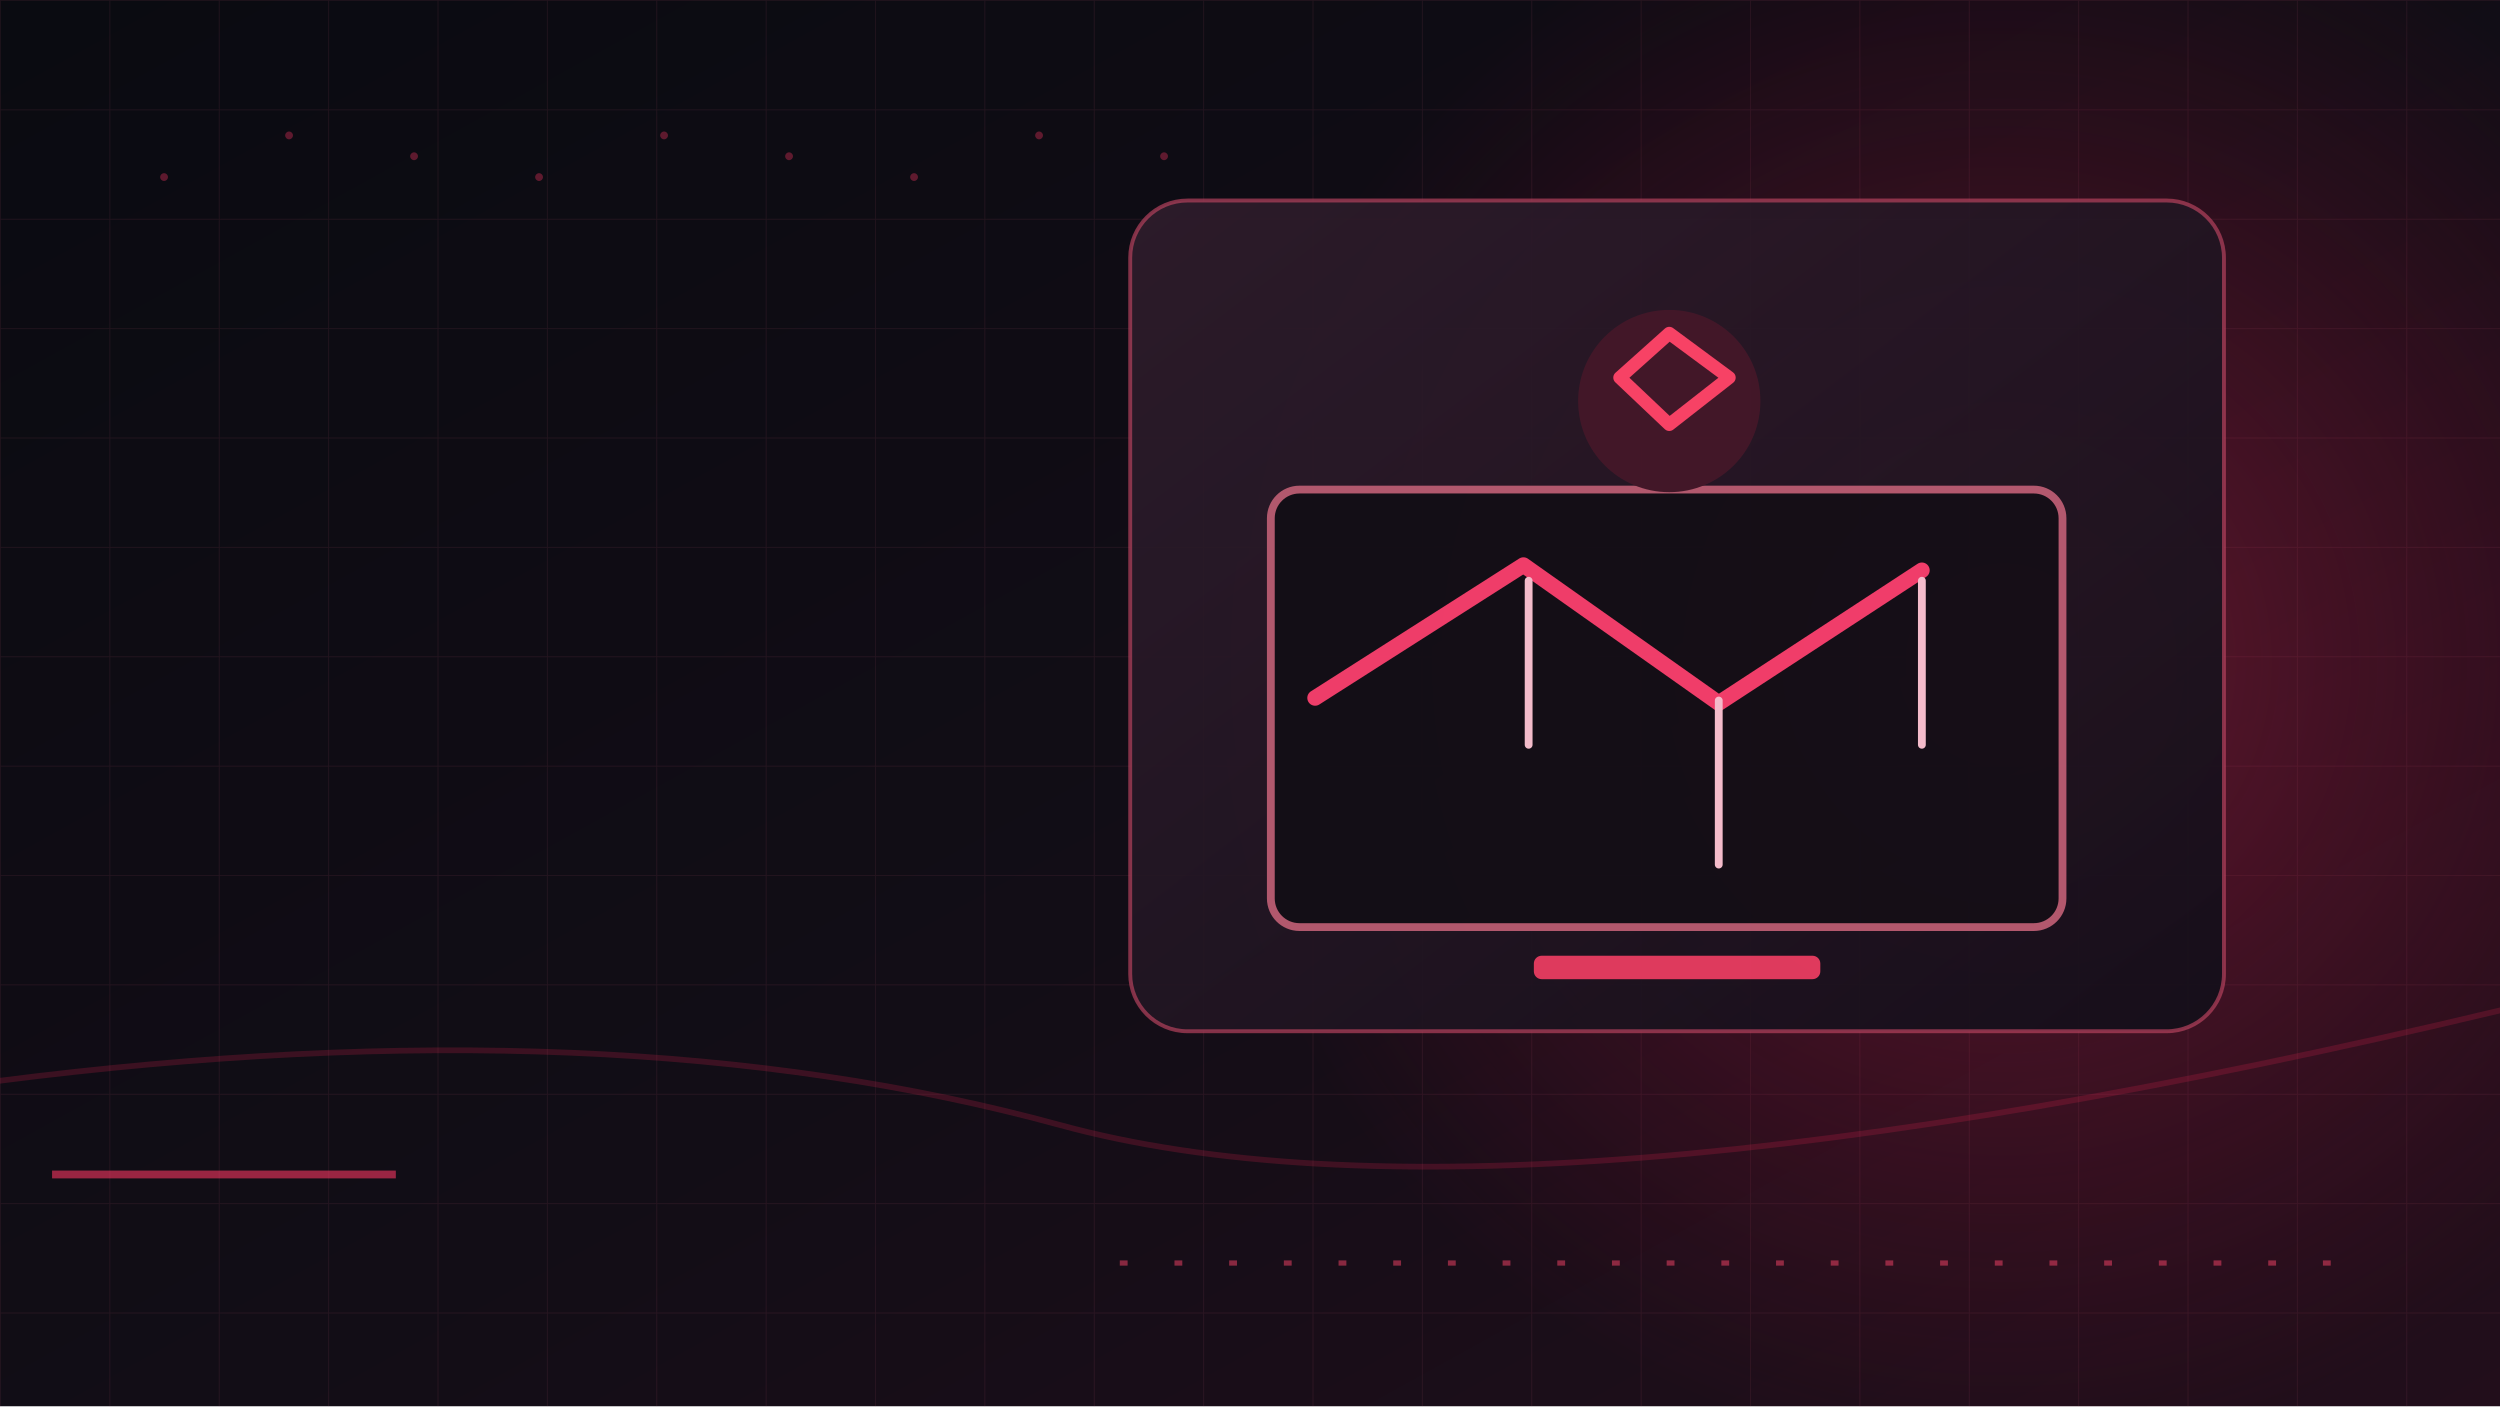
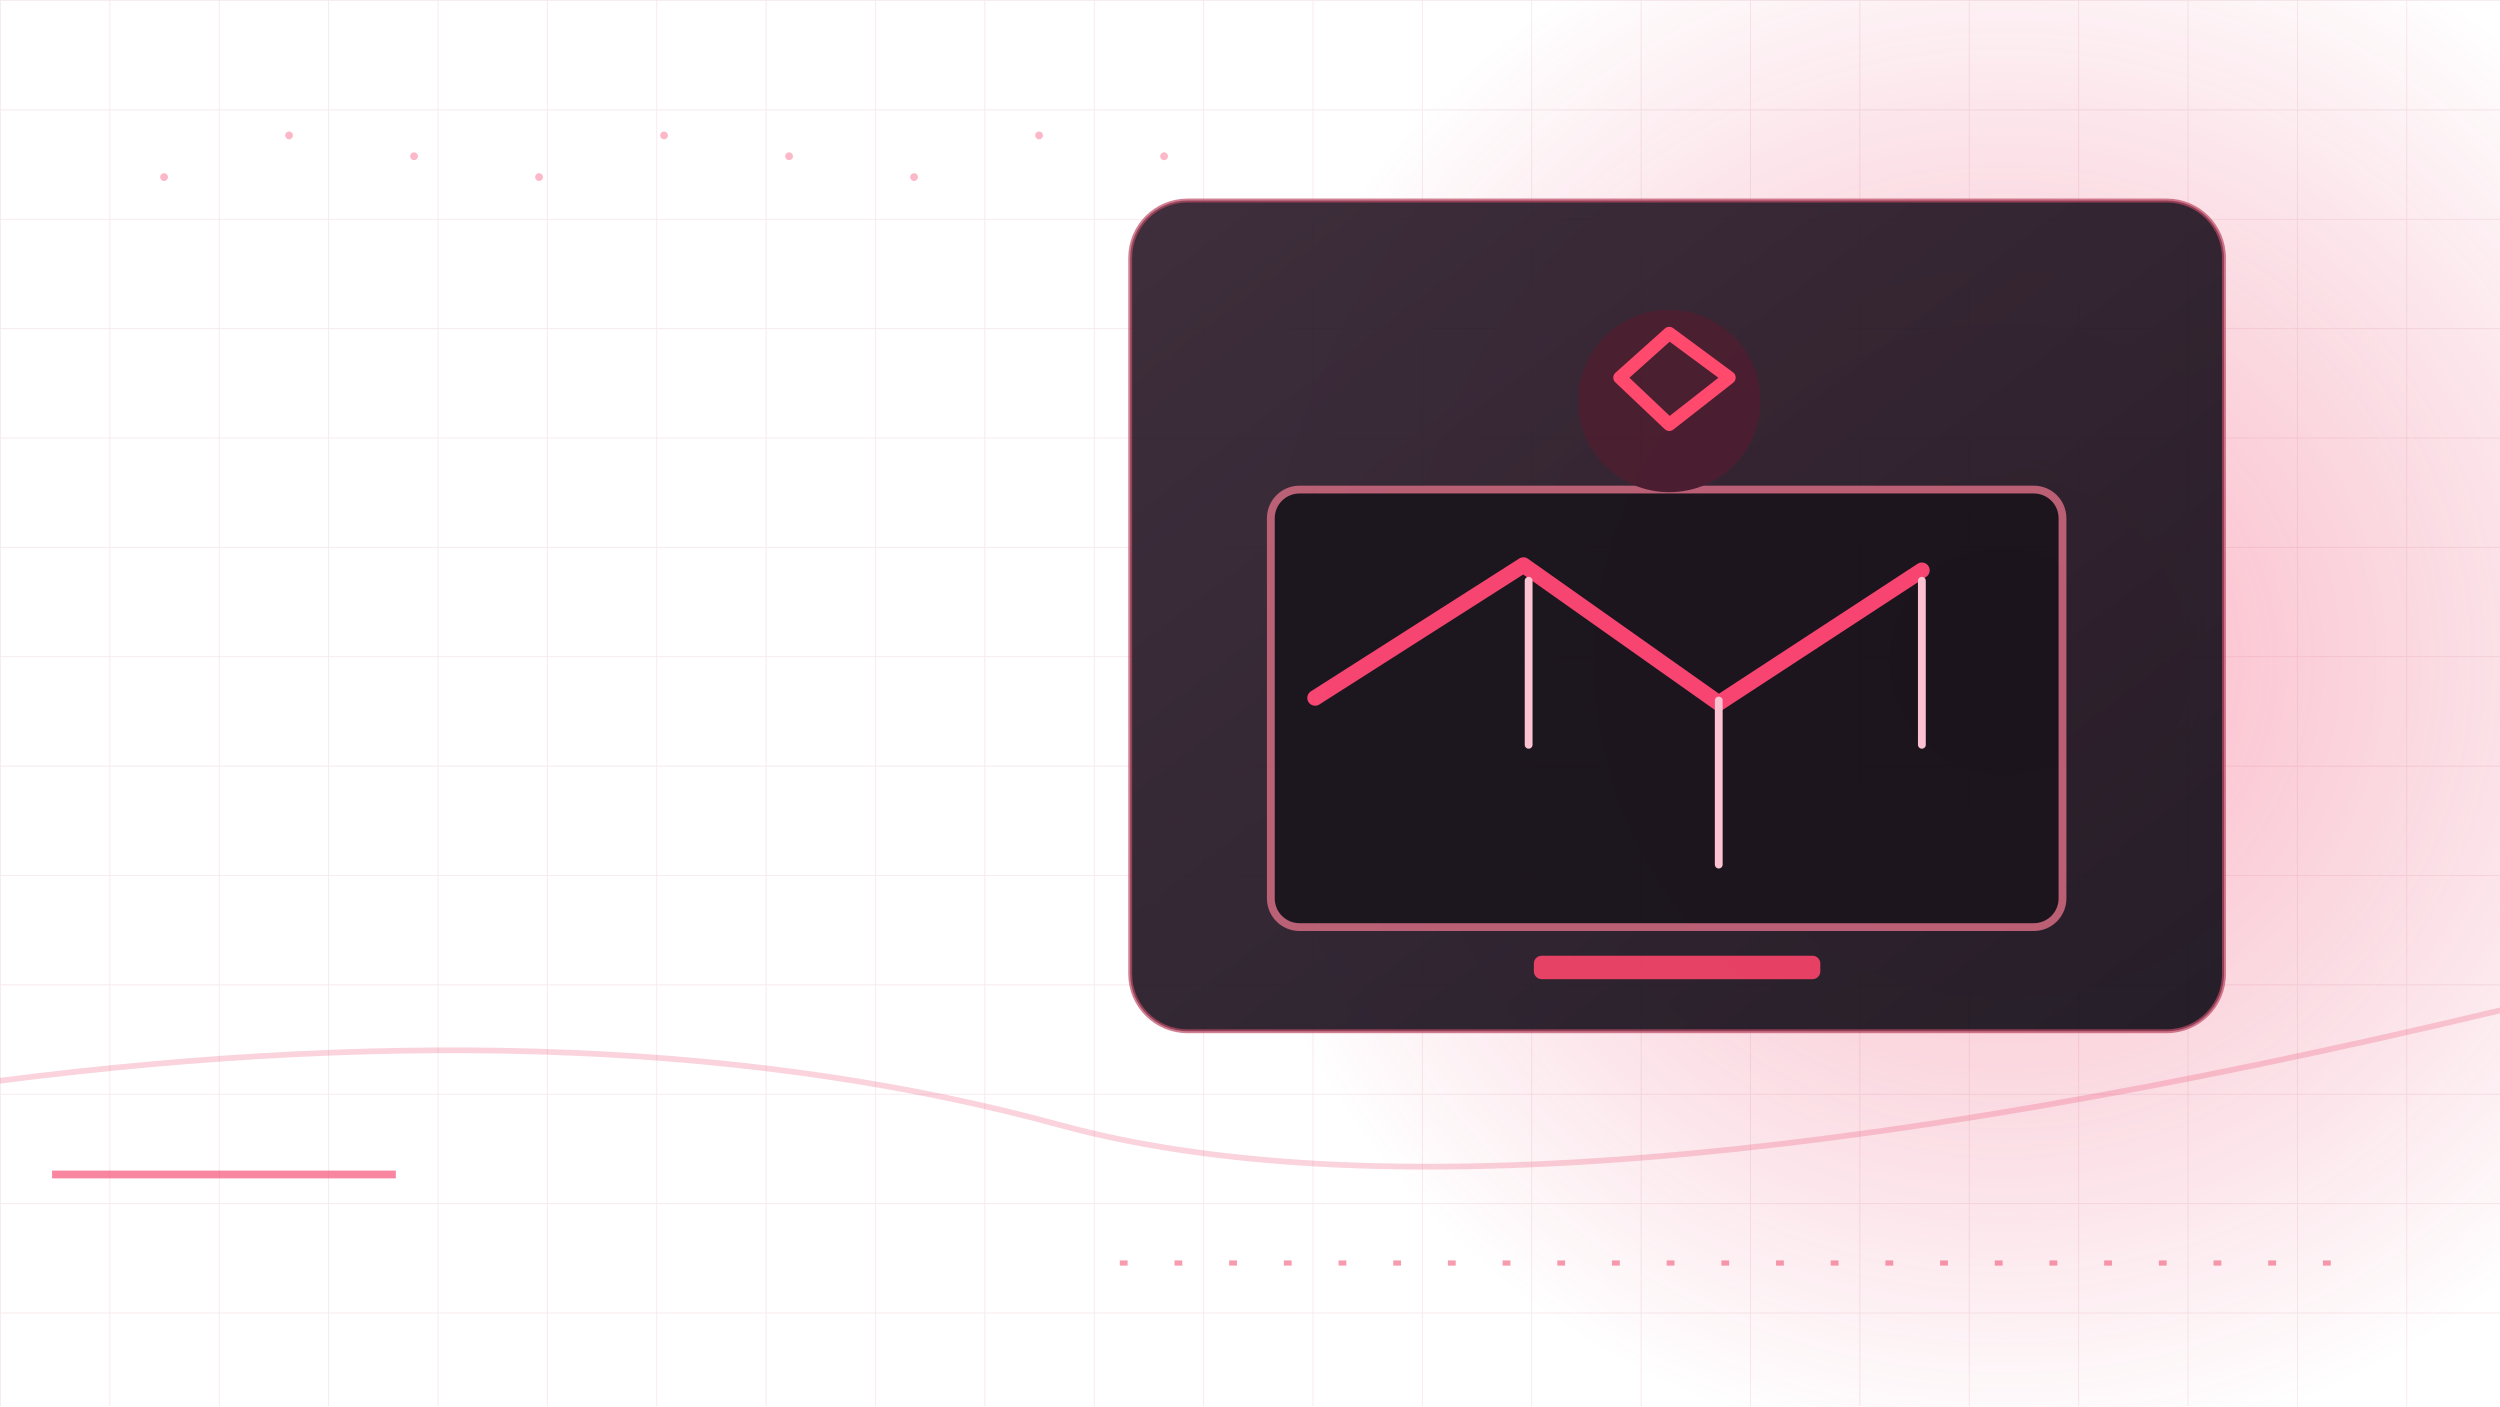
<svg xmlns="http://www.w3.org/2000/svg" width="960" height="540" viewBox="0 0 960 540" role="img" aria-labelledby="title desc">
  <defs>
    <linearGradient id="bg" x1="0" y1="0" x2="1" y2="1">
      <stop stop-color="#0a0b11" />
      <stop offset=".55" stop-color="#120d16" />
      <stop offset="1" stop-color="#220e1b" />
    </linearGradient>
    <linearGradient id="glass" x1="0" y1="0" x2="1" y2="1">
      <stop stop-color="#2f1c2b" stop-opacity=".96" />
      <stop offset="1" stop-color="#130f19" stop-opacity=".96" />
    </linearGradient>
    <linearGradient id="red" x1="0" y1="0" x2=".9" y2="1">
      <stop stop-color="#ff698c" />
      <stop offset=".42" stop-color="#ff2145" />
      <stop offset="1" stop-color="#a70735" />
    </linearGradient>
    <radialGradient id="glow">
      <stop stop-color="#fa315d" stop-opacity=".35" />
      <stop offset="1" stop-color="#d80c40" stop-opacity="0" />
    </radialGradient>
    <pattern id="grid" width="42" height="42" patternUnits="userSpaceOnUse">
      <path d="M42 0H0V42" fill="none" stroke="#b34b68" stroke-width=".65" opacity=".28" />
    </pattern>
  </defs>
-   <rect x="0" y="0" width="960" height="540" fill="url(#bg)" />
+   <rect x="0" y="0" width="960" height="540" fill="none" />
  <rect x="0" y="0" width="960" height="540" fill="url(#grid)" opacity=".45" />
  <circle cx="769" cy="254" r="305" fill="url(#glow)" />
  <path d="M0 415Q235 385 407 432T960 388" fill="none" stroke="#e7244e" stroke-width="2.2" stroke-linecap="round" stroke-linejoin="round" opacity=".2" />
  <circle cx="63" cy="68" r="1.5" fill="#f73460" opacity=".35" />
  <circle cx="111" cy="52" r="1.5" fill="#f73460" opacity=".35" />
  <circle cx="159" cy="60" r="1.5" fill="#f73460" opacity=".35" />
  <circle cx="207" cy="68" r="1.5" fill="#f73460" opacity=".35" />
  <circle cx="255" cy="52" r="1.5" fill="#f73460" opacity=".35" />
  <circle cx="303" cy="60" r="1.5" fill="#f73460" opacity=".35" />
  <circle cx="351" cy="68" r="1.5" fill="#f73460" opacity=".35" />
  <circle cx="399" cy="52" r="1.5" fill="#f73460" opacity=".35" />
  <circle cx="447" cy="60" r="1.5" fill="#f73460" opacity=".35" />
  <g opacity=".96">
    <g transform="translate(434 77) scale(1)">
      <rect x="0" y="0" width="420" height="319" fill="url(#glass)" rx="22" stroke="#b94360" stroke-opacity=".7" stroke-width="1.5" />
      <rect x="54" y="111" width="304" height="168" fill="#130e16" rx="11" stroke="#b75b70" stroke-width="3" />
      <path d="M71 191l80-51 75 53 78-51" fill="none" stroke="#f73e6c" stroke-width="6" stroke-linecap="round" stroke-linejoin="round" />
      <path d="M226 192V255M153 146V209M304 146V209" fill="none" stroke="#fbc2d1" stroke-width="3" stroke-linecap="round" stroke-linejoin="round" />
      <circle cx="207" cy="77" r="35" fill="#431729" />
      <path d="M188 68 207 51 230 68 207 86Z" fill="none" stroke="#ff4468" stroke-width="5" stroke-linecap="round" stroke-linejoin="round" />
      <rect x="155" y="290" width="110" height="9" fill="#e53b60" rx="3" />
    </g>
  </g>
  <path d="M430 485H912" stroke="#f04265" stroke-width="2" stroke-dasharray="3 18" opacity=".52" />
  <path d="M20 451H152" stroke="#f53661" stroke-width="3" opacity=".6" />
</svg>
